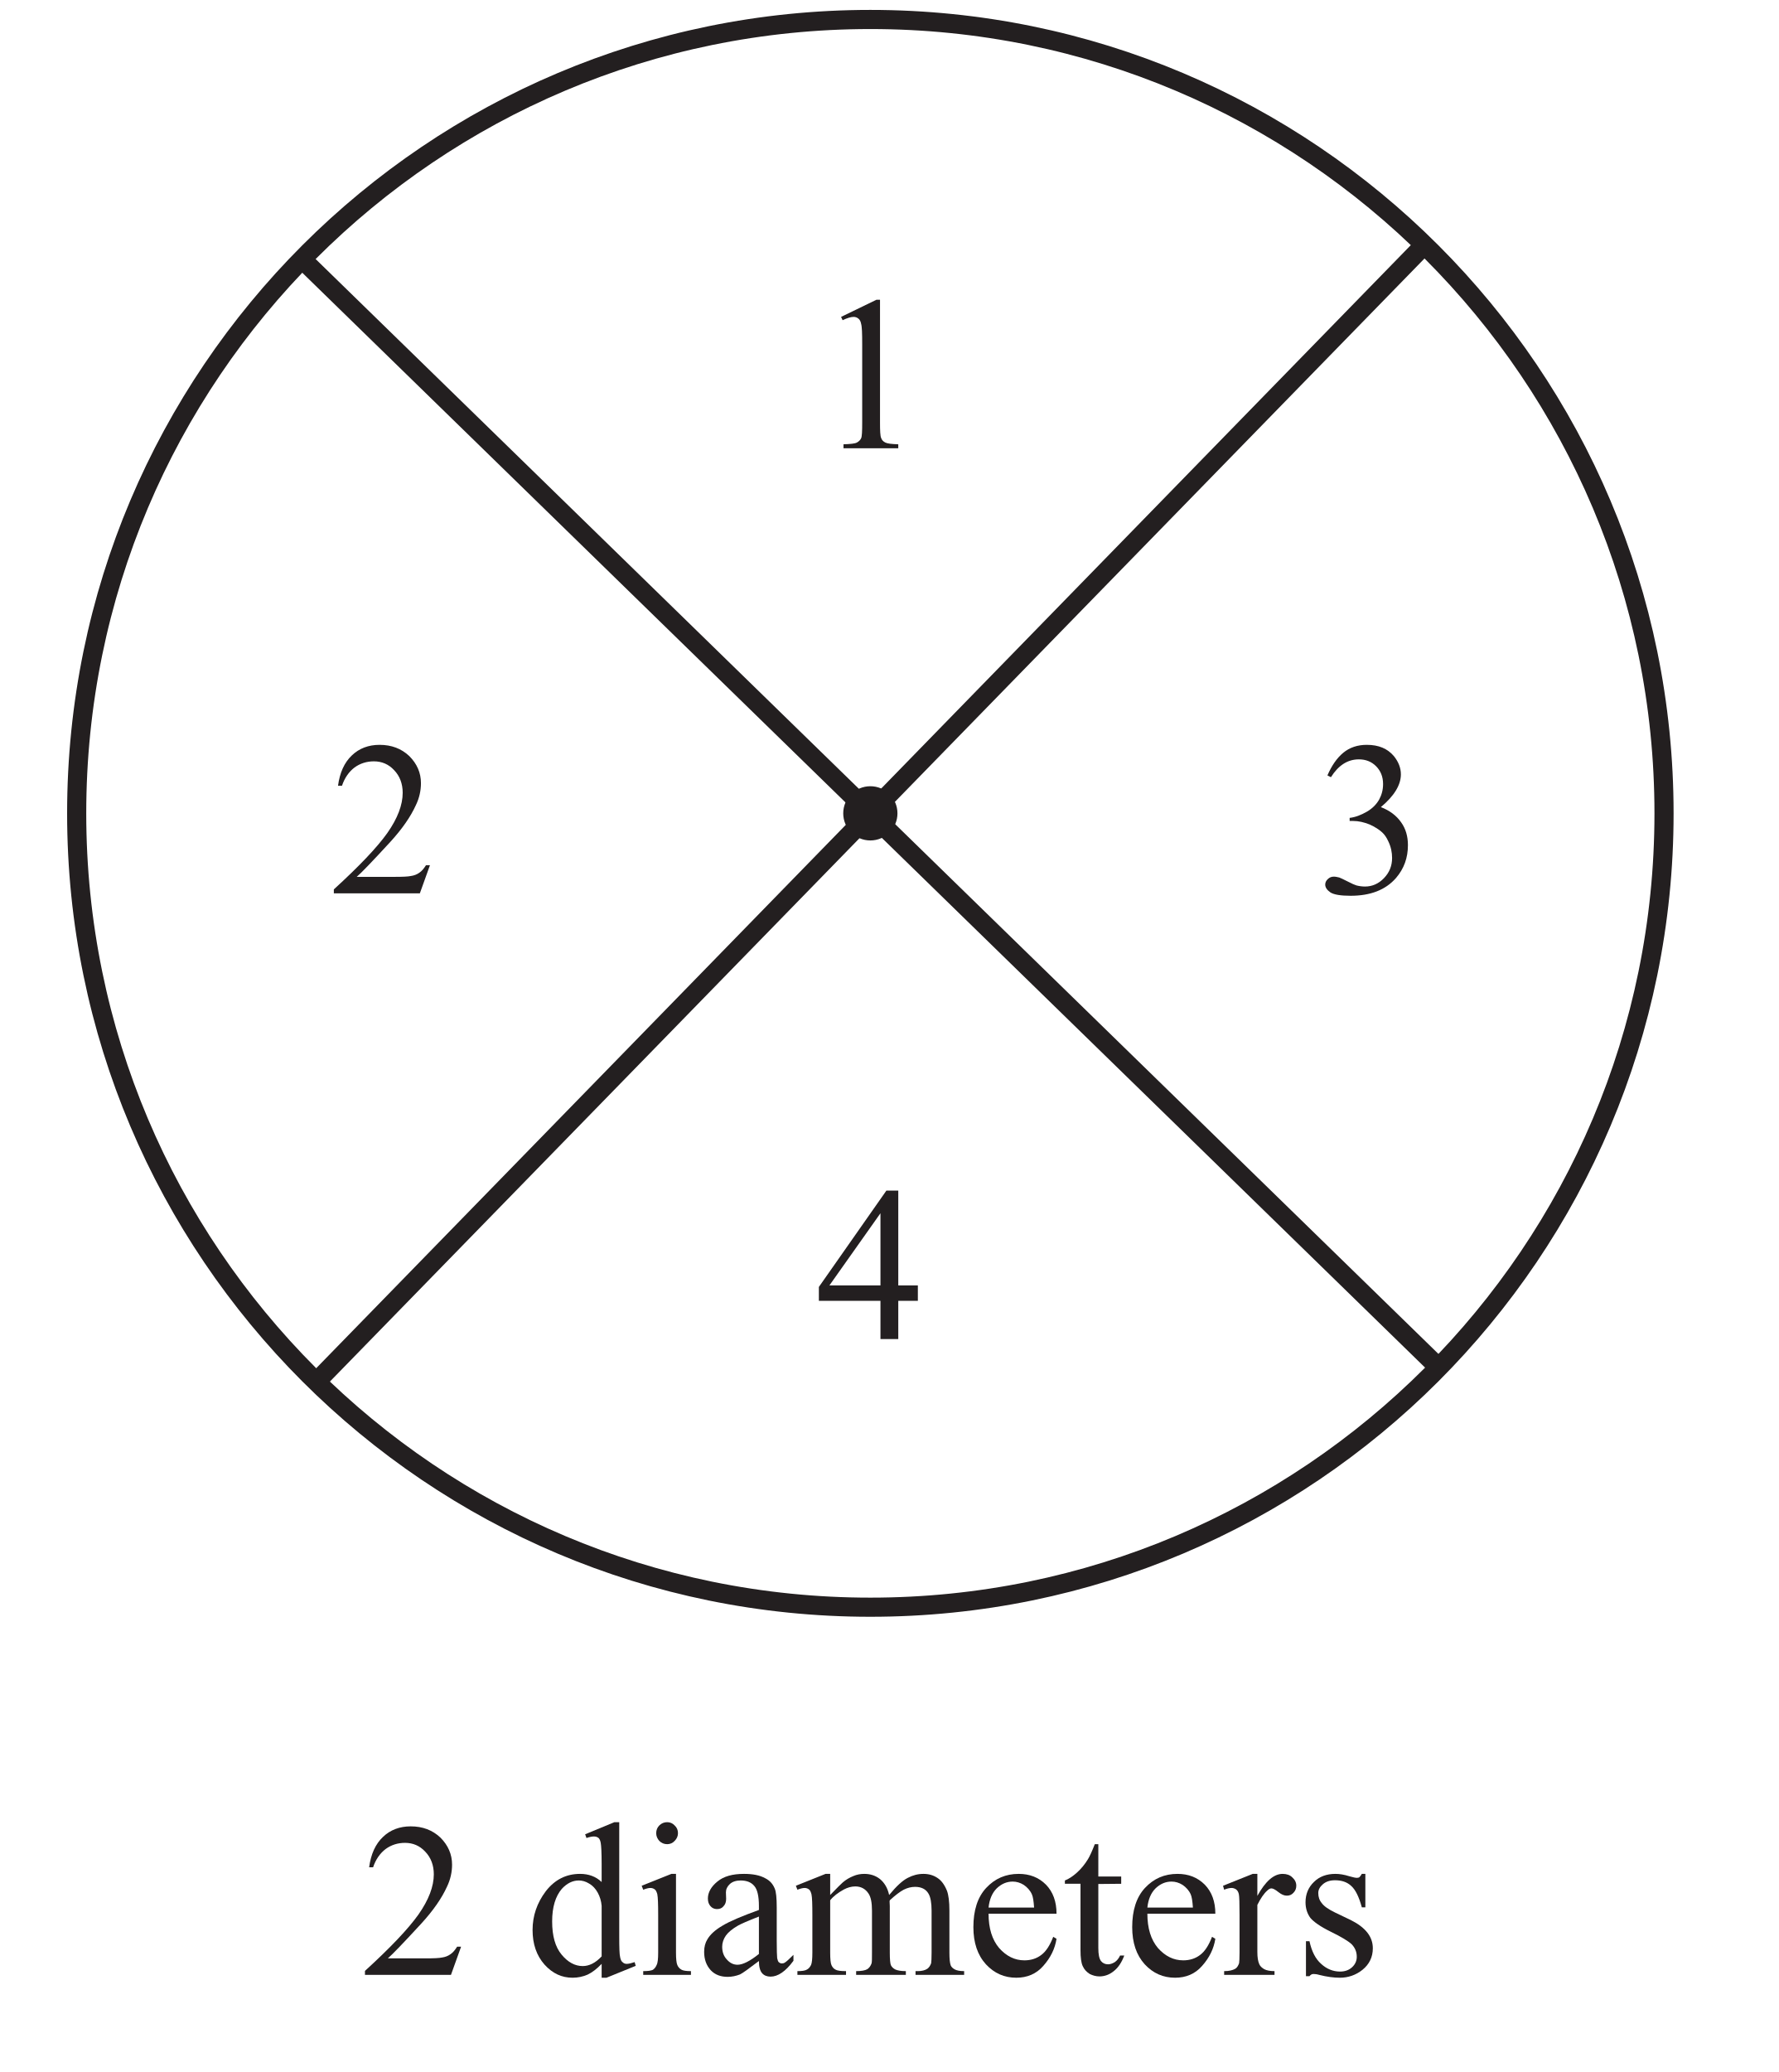
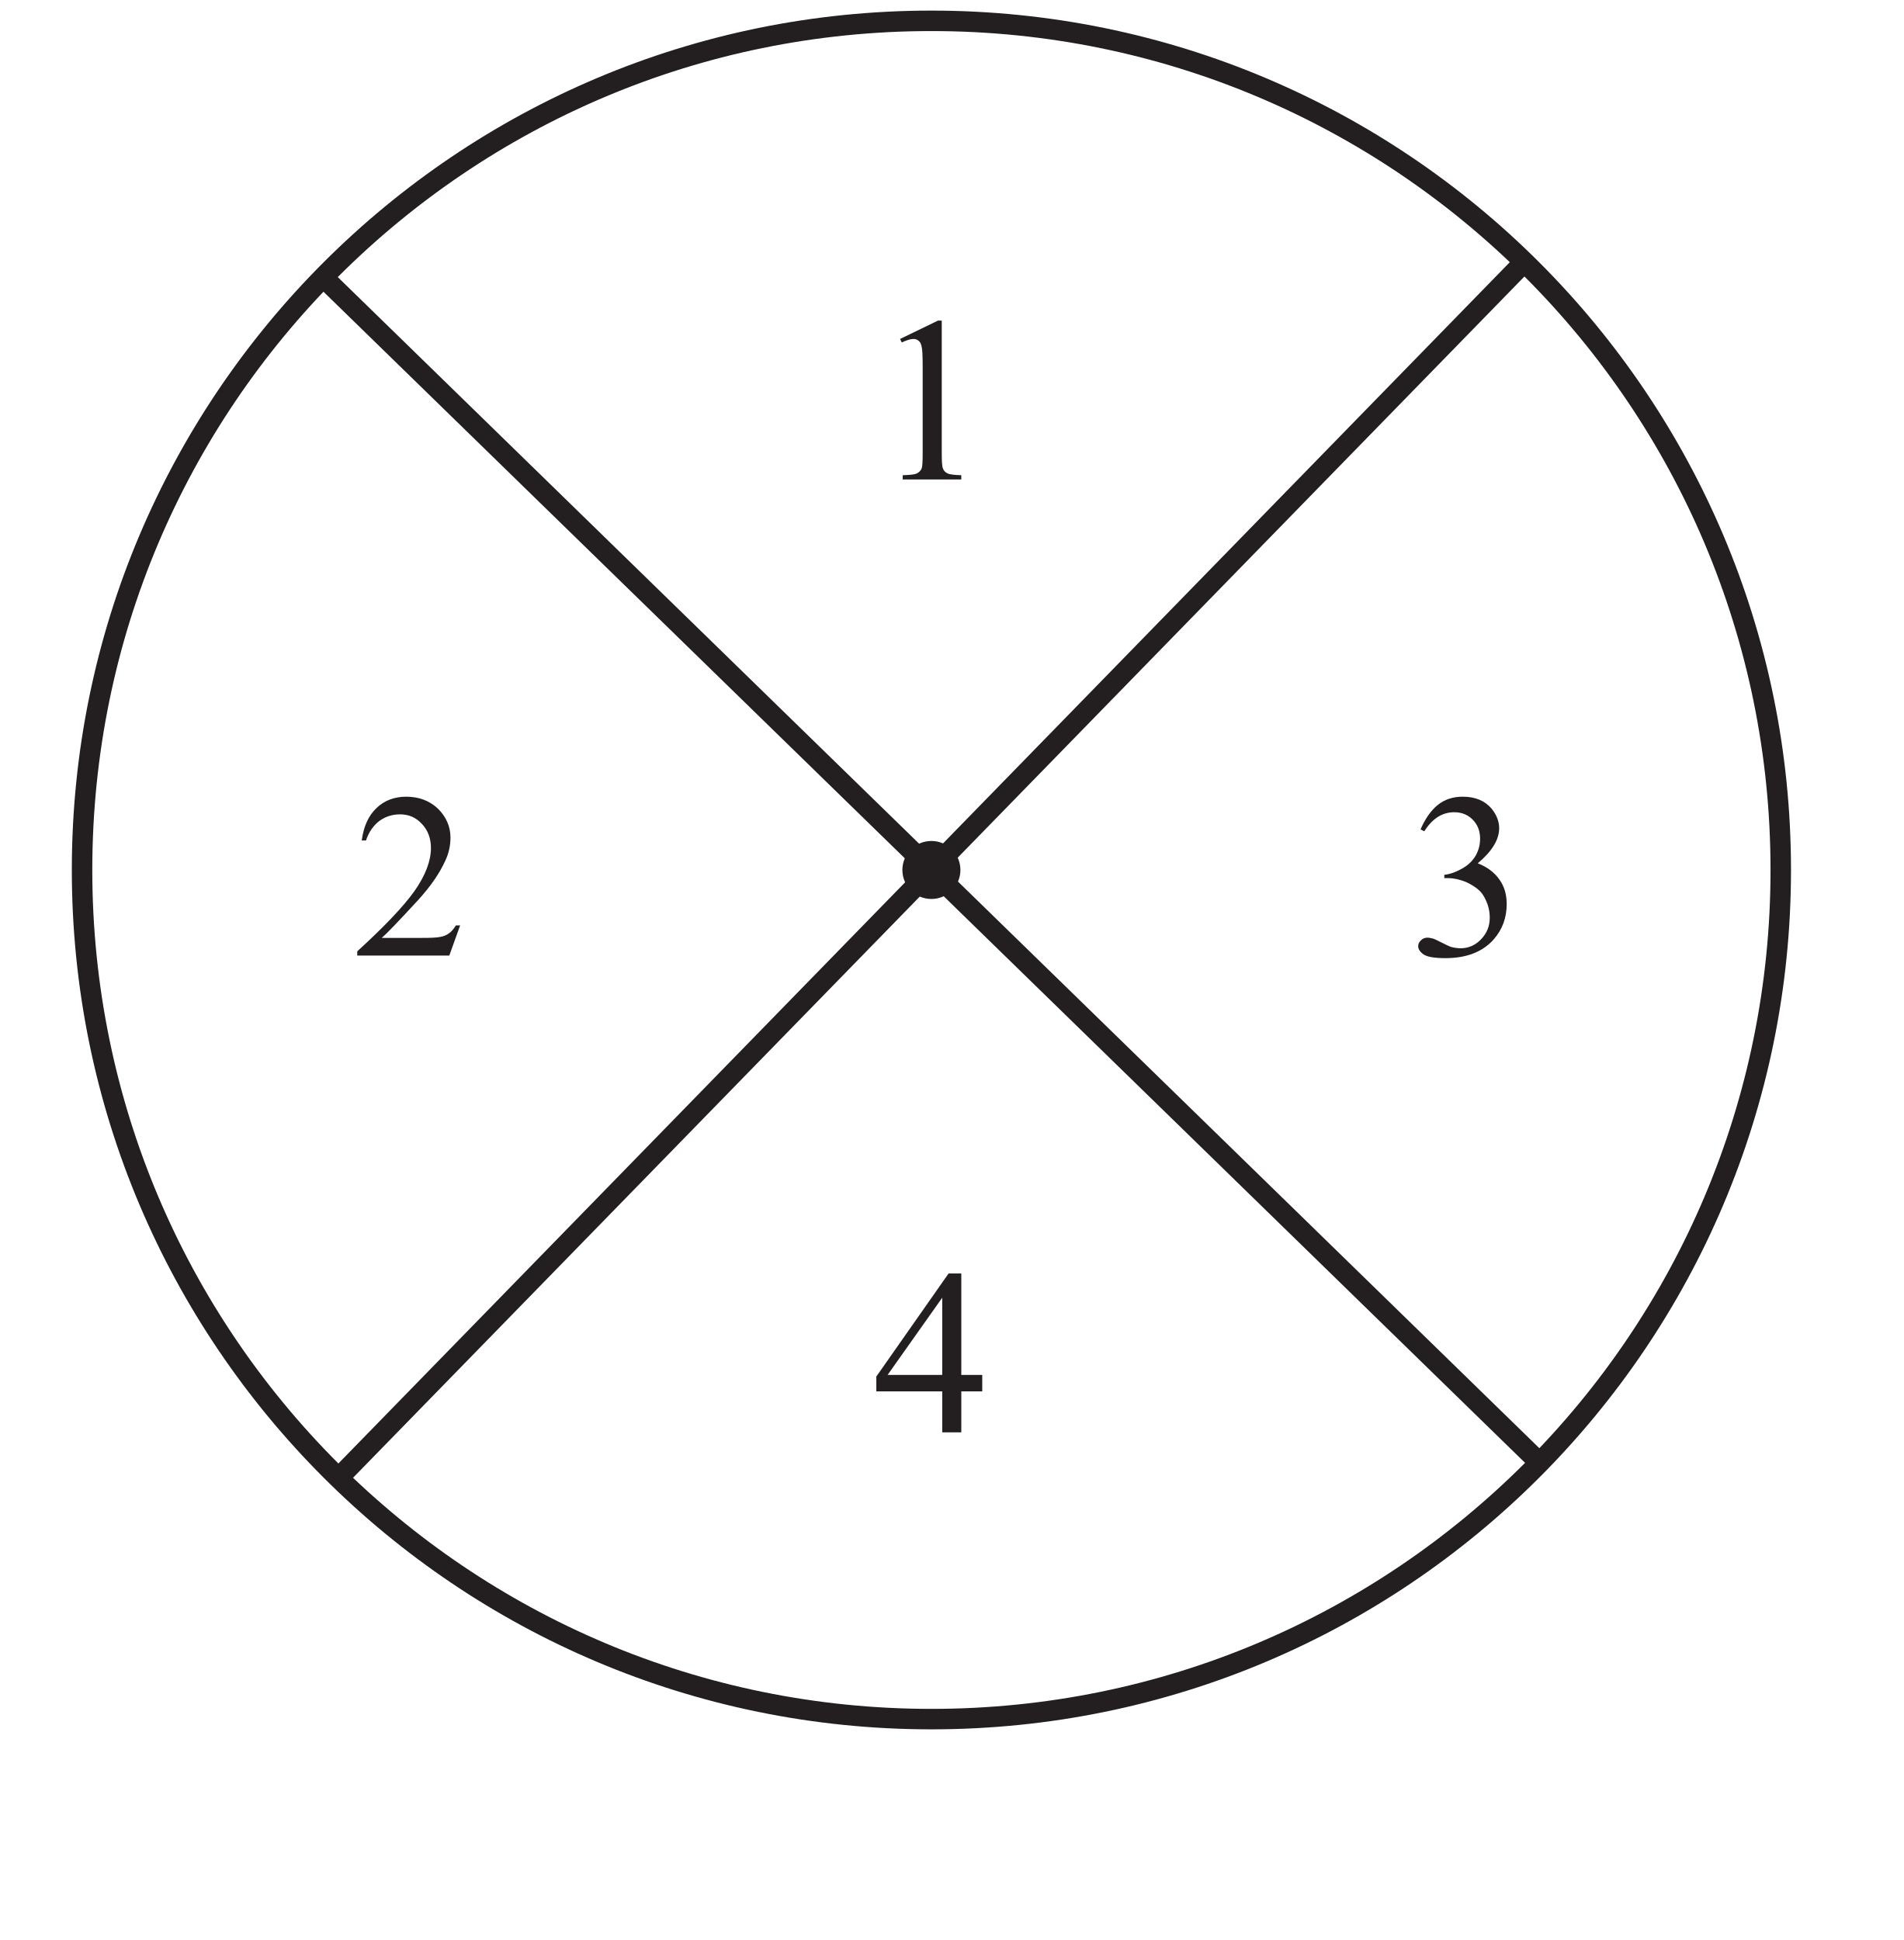
- <svg xmlns="http://www.w3.org/2000/svg" xmlns:xlink="http://www.w3.org/1999/xlink" data-id="0607_2022MJ_63_q02_diagram2" data-width-mm="32.81" data-height-mm="38.21" data-measure="false" data-source="0607/63 MJ 2022 p3" version="1.1" width="93" height="108.3" viewBox="0 0 93 108.3">
+ <svg xmlns="http://www.w3.org/2000/svg" xmlns:xlink="http://www.w3.org/1999/xlink" data-id="0607_2022MJ_63_q02_diagram2" data-width-mm="32.81" data-height-mm="33.44" data-measure="false" data-source="0607/63 MJ 2022 p3" version="1.1" width="93" height="94.8" viewBox="0 0 93 94.8">
  <defs>
    <clipPath id="clip_1">
-       <path transform="matrix(1,0,0,-1,-359.2,728.69)" d="M359.2 620.39H452.2V728.69H359.2Z" />
+       <path transform="matrix(1,0,0,-1,-359.2,728.69)" d="M359.2 633.89H452.2V728.69H359.2Z" />
    </clipPath>
    <clipPath id="clip_2">
      <path transform="matrix(1,0,0,-1,-359.2,728.69)" d="M0 0H595.276V841.89H0Z" />
    </clipPath>
    <clipPath id="clip_3">
      <path transform="matrix(1,0,0,-1,-359.2,728.69)" d="M0 0H595.276V841.89H0Z" />
    </clipPath>
    <clipPath id="clip_4">
      <path transform="matrix(1,0,0,-1,-359.2,728.69)" d="M148.577 621.94H446.698V728.172H148.577Z" />
    </clipPath>
    <clipPath id="clip_5">
      <path transform="matrix(1,0,0,-1,-359.2,728.69)" d="M148.577 621.94H446.698V728.172H148.577Z" />
    </clipPath>
    <clipPath id="clip_6">
      <path transform="matrix(1,0,0,-1,-359.2,728.69)" d="M148.577 621.94H446.698V728.172H148.577Z" />
    </clipPath>
    <clipPath id="clip_7">
      <path transform="matrix(1,0,0,-1,-359.2,728.69)" d="M148.577 621.94H446.698V728.172H148.577Z" />
    </clipPath>
+     <path id="font_8_20" d="M.117 .597 .278 .675H.294V.117C.294 .080 .295 .056 .299 .047 .302 .038 .308 .031 .318 .026 .328 .021 .347 .019 .377 .018V0H.128V.018C.160 .019 .180 .021 .189 .026 .198 .031 .204 .037 .208 .045 .212 .053 .213 .077 .213 .117V.474C.213 .522 .212 .553 .208 .566 .206 .577 .202 .584 .196 .589 .190 .594 .183 .597 .174 .597 .162 .597 .145 .592 .124 .582L.117 .597Z" />
    <path id="font_8_21" d="M.458 .128 .412 0H.021V.018C.136 .123 .217 .208 .264 .274 .311 .341 .334 .402 .334 .457 .334 .498 .321 .533 .295 .560 .270 .587 .239 .600 .203 .600 .171 .600 .141 .591 .115 .572 .090 .553 .070 .525 .058 .489H.040C.048 .549 .069 .595 .103 .627 .136 .659 .179 .675 .229 .675 .283 .675 .328 .658 .364 .624 .399 .589 .417 .548 .417 .501 .417 .468 .410 .434 .394 .401 .370 .348 .331 .292 .277 .233 .196 .145 .145 .092 .125 .075H.298C.333 .075 .358 .076 .372 .079 .386 .081 .399 .086 .410 .094 .422 .102 .431 .114 .440 .128H.458Z" />
-     <path id="font_8_3" d="" />
-     <path id="font_8_71" d="M.347 .050C.325 .027 .304 .011 .283 .001 .262-.008 .239-.013 .215-.013 .166-.013 .124 .006 .087 .047 .051 .088 .033 .140 .033 .204 .033 .268 .053 .327 .093 .380 .134 .433 .186 .459 .249 .459 .288 .459 .321 .447 .347 .422V.505C.347 .556 .345 .588 .343 .599 .341 .611 .337 .619 .332 .623 .326 .627 .320 .629 .312 .629 .304 .629 .292 .627 .278 .622L.272 .639 .405 .694H.427V.176C.427 .124 .428 .092 .431 .081 .433 .069 .437 .061 .443 .057 .448 .052 .454 .050 .461 .050 .470 .050 .482 .053 .497 .058L.502 .041 .369-.013H.347V.050M.347 .084V.314C.345 .336 .339 .356 .329 .374 .319 .392 .306 .406 .290 .415 .274 .425 .258 .429 .243 .429 .215 .429 .189 .416 .166 .391 .137 .357 .122 .308 .122 .243 .122 .177 .136 .127 .165 .092 .194 .057 .226 .040 .261 .040 .290 .040 .319 .054 .347 .084Z" />
-     <path id="font_8_76" d="M.145 .694C.158 .694 .170 .689 .179 .679 .189 .670 .194 .658 .194 .644 .194 .631 .189 .619 .179 .609 .170 .599 .158 .594 .145 .594 .131 .594 .119 .599 .109 .609 .100 .619 .095 .631 .095 .644 .095 .658 .100 .670 .109 .679 .119 .689 .131 .694 .145 .694M.185 .459V.101C.185 .073 .187 .054 .191 .045 .195 .035 .201 .029 .209 .024 .217 .019 .232 .017 .253 .017V0H.036V.017C.057 .017 .072 .019 .080 .023 .087 .028 .093 .035 .097 .045 .102 .054 .104 .073 .104 .101V.272C.104 .321 .103 .352 .100 .367 .097 .377 .094 .384 .089 .388 .084 .392 .077 .395 .069 .395 .060 .395 .049 .392 .036 .387L.029 .405 .164 .459H.185Z" />
-     <path id="font_8_68" d="M.284 .063C.238 .028 .209 .007 .198 .002 .180-.005 .161-.009 .142-.009 .111-.009 .085 .000 .065 .021 .045 .043 .035 .070 .035 .105 .035 .127 .040 .146 .050 .162 .063 .184 .086 .205 .119 .224 .152 .244 .207 .267 .284 .295V.313C.284 .357 .277 .388 .263 .404 .249 .421 .228 .429 .201 .429 .181 .429 .164 .424 .152 .413 .140 .402 .134 .389 .134 .375L.135 .346C.135 .331 .131 .320 .123 .312 .116 .303 .106 .299 .093 .299 .081 .299 .071 .304 .064 .312 .056 .321 .052 .332 .052 .347 .052 .375 .067 .401 .095 .424 .124 .448 .164 .459 .216 .459 .256 .459 .288 .453 .313 .439 .333 .429 .347 .414 .356 .392 .362 .378 .365 .350 .365 .306V.155C.365 .112 .366 .086 .367 .076 .369 .067 .371 .060 .375 .057 .379 .054 .383 .052 .388 .052 .393 .052 .398 .053 .402 .056 .409 .060 .422 .072 .441 .091V.064C.405 .015 .370-.008 .337-.008 .321-.008 .308-.003 .299 .007 .289 .018 .284 .037 .284 .063M.284 .095V.265C.235 .246 .203 .232 .189 .224 .163 .209 .145 .194 .134 .179 .123 .163 .117 .146 .117 .128 .117 .104 .124 .085 .138 .070 .152 .054 .168 .046 .187 .046 .211 .046 .244 .063 .284 .095Z" />
-     <path id="font_8_80" d="M.164 .363C.196 .396 .215 .415 .221 .420 .236 .433 .252 .442 .269 .449 .285 .456 .302 .459 .319 .459 .347 .459 .371 .451 .391 .435 .411 .418 .425 .395 .432 .363 .465 .403 .493 .429 .517 .441 .540 .453 .563 .459 .588 .459 .612 .459 .633 .453 .651 .441 .670 .429 .684 .409 .695 .382 .702 .363 .706 .333 .706 .293V.101C.706 .073 .708 .054 .712 .043 .715 .036 .721 .030 .730 .025 .739 .020 .753 .017 .773 .017V0H.552V.017H.562C.581 .017 .596 .021 .606 .028 .614 .034 .619 .042 .623 .053 .624 .059 .625 .075 .625 .101V.292C.625 .328 .620 .354 .611 .369 .599 .390 .578 .400 .550 .400 .533 .400 .516 .396 .498 .387 .481 .378 .460 .362 .435 .339L.434 .334 .435 .313V.101C.435 .070 .437 .051 .440 .044 .444 .036 .450 .030 .459 .025 .469 .020 .485 .017 .508 .017V0H.282V.017C.306 .017 .323 .020 .333 .026 .342 .032 .348 .041 .352 .052 .354 .058 .354 .074 .354 .101V.292C.354 .328 .349 .354 .338 .370 .324 .391 .304 .402 .278 .402 .261 .402 .243 .397 .226 .388 .199 .373 .178 .357 .164 .339V.101C.164 .072 .166 .052 .170 .044 .174 .035 .180 .028 .188 .024 .196 .019 .212 .017 .236 .017V0H.015V.017C.036 .017 .050 .019 .058 .024 .066 .028 .072 .035 .077 .045 .081 .054 .083 .073 .083 .101V.271C.083 .320 .082 .352 .079 .366 .076 .377 .073 .384 .068 .388 .063 .392 .056 .395 .048 .395 .039 .395 .028 .392 .015 .387L.008 .405 .143 .459H.164V.363Z" />
-     <path id="font_8_72" d="M.106 .278C.106 .212 .122 .160 .154 .122 .187 .085 .225 .066 .269 .066 .298 .066 .324 .074 .345 .090 .367 .106 .385 .134 .400 .173L.415 .164C.408 .119 .388 .078 .355 .041 .323 .004 .281-.013 .232-.013 .178-.013 .132 .007 .094 .048 .056 .090 .037 .146 .037 .217 .037 .293 .056 .353 .095 .395 .135 .438 .184 .459 .243 .459 .293 .459 .334 .443 .367 .410 .399 .377 .415 .333 .415 .278H.106M.106 .306H.313C.311 .335 .308 .355 .303 .366 .295 .384 .282 .398 .266 .409 .250 .419 .233 .424 .216 .424 .189 .424 .165 .414 .143 .393 .122 .372 .110 .343 .106 .306Z" />
-     <path id="font_8_87" d="M.161 .594V.447H.265V.414L.161 .413V.122C.161 .093 .165 .074 .173 .063 .181 .053 .192 .048 .205 .048 .216 .048 .226 .052 .236 .058 .246 .065 .254 .075 .260 .088H.279C.267 .056 .251 .032 .230 .016 .210 .000 .188-.007 .166-.007 .151-.007 .136-.003 .122 .004 .108 .013 .097 .024 .090 .040 .083 .055 .080 .079 .080 .112V.414H.009V.429C.027 .436 .045 .448 .064 .465 .083 .482 .100 .503 .114 .526 .122 .539 .132 .561 .145 .594H.161Z" />
-     <path id="font_8_85" d="M.162 .459V.359C.199 .426 .237 .459 .277 .459 .295 .459 .310 .454 .321 .443 .333 .432 .339 .420 .339 .405 .339 .393 .335 .382 .326 .373 .318 .364 .308 .360 .296 .360 .284 .360 .272 .365 .258 .376 .243 .388 .233 .393 .226 .393 .220 .393 .214 .390 .207 .383 .192 .370 .177 .348 .162 .318V.104C.162 .079 .165 .061 .171 .048 .175 .039 .183 .032 .193 .026 .204 .020 .220 .017 .240 .017V0H.011V.017C.034 .017 .050 .021 .062 .028 .070 .033 .075 .042 .079 .053 .080 .059 .081 .075 .081 .101V.273C.081 .325 .080 .356 .078 .366 .076 .376 .072 .383 .066 .388 .060 .392 .053 .395 .045 .395 .035 .395 .023 .392 .011 .387L.006 .405 .141 .459H.162Z" />
-     <path id="font_8_86" d="M.320 .459V.307H.304C.291 .355 .275 .387 .256 .404 .237 .422 .212 .430 .182 .430 .159 .430 .141 .424 .127 .412 .113 .400 .106 .387 .106 .372 .106 .354 .111 .339 .122 .326 .132 .312 .152 .298 .183 .283L.254 .249C.320 .216 .354 .174 .354 .121 .354 .081 .338 .048 .307 .023 .277-.001 .242-.013 .204-.013 .177-.013 .145-.009 .110 .000 .100 .003 .091 .004 .084 .004 .076 .004 .071 .000 .066-.006H.050V.153H.066C.076 .107 .093 .073 .119 .050 .144 .027 .173 .015 .205 .015 .228 .015 .246 .022 .260 .035 .274 .048 .281 .064 .281 .082 .281 .105 .273 .123 .258 .139 .242 .154 .210 .173 .163 .196 .116 .219 .085 .241 .070 .259 .056 .278 .048 .302 .048 .330 .048 .367 .061 .398 .086 .422 .111 .447 .144 .459 .184 .459 .202 .459 .223 .456 .248 .448 .265 .443 .276 .441 .281 .441 .286 .441 .291 .442 .293 .444 .296 .447 .300 .452 .304 .459H.320Z" />
-     <path id="font_8_20" d="M.117 .597 .278 .675H.294V.117C.294 .080 .295 .056 .299 .047 .302 .038 .308 .031 .318 .026 .328 .021 .347 .019 .377 .018V0H.128V.018C.160 .019 .180 .021 .189 .026 .198 .031 .204 .037 .208 .045 .212 .053 .213 .077 .213 .117V.474C.213 .522 .212 .553 .208 .566 .206 .577 .202 .584 .196 .589 .190 .594 .183 .597 .174 .597 .162 .597 .145 .592 .124 .582L.117 .597Z" />
    <path id="font_8_22" d="M.050 .536C.069 .580 .093 .615 .122 .639 .151 .663 .187 .675 .229 .675 .283 .675 .323 .658 .352 .624 .373 .598 .384 .570 .384 .541 .384 .493 .354 .443 .293 .392 .334 .376 .364 .353 .385 .323 .406 .294 .416 .259 .416 .219 .416 .161 .398 .112 .362 .070 .314 .015 .245-.011 .155-.011 .111-.011 .080-.006 .064 .004 .048 .015 .040 .027 .040 .040 .040 .049 .044 .058 .052 .065 .059 .072 .068 .076 .079 .076 .087 .076 .096 .074 .104 .072 .110 .070 .122 .064 .142 .054 .161 .044 .175 .038 .182 .036 .194 .033 .207 .031 .221 .031 .254 .031 .283 .044 .307 .069 .332 .095 .344 .125 .344 .161 .344 .186 .339 .211 .327 .236 .319 .254 .309 .268 .299 .277 .285 .290 .266 .302 .242 .313 .217 .323 .192 .329 .167 .329H.151V.343C.177 .346 .203 .356 .229 .371 .255 .386 .273 .405 .285 .426 .297 .448 .303 .471 .303 .497 .303 .530 .292 .557 .271 .578 .250 .599 .224 .609 .193 .609 .142 .609 .100 .582 .066 .528L.050 .536Z" />
    <path id="font_8_23" d="M.465 .244V.174H.376V0H.295V.174H.015V.237L.322 .675H.376V.244H.465M.295 .244V.572L.063 .244H.295Z" />
    <clipPath id="clip_9">
      <path transform="matrix(1,0,0,-1,-359.199,728.69)" d="M339.199 435.263H470.013V566.077H339.199Z" />
    </clipPath>
  </defs>
  <g clip-path="url(#clip_1)">
    <g clip-path="url(#clip_2)">
      <g clip-path="url(#clip_3)" />
      <g clip-path="url(#clip_4)">
        <path transform="matrix(1,0,0,-1,-127.134,42.512)" stroke-width="1" stroke-linecap="butt" stroke-miterlimit="4" stroke-linejoin="miter" fill="none" stroke="#231f20" d="M0 0C0-22.916-18.577-41.494-41.494-41.494-64.41-41.494-82.988-22.916-82.988 0-82.988 22.916-64.41 41.494-41.494 41.494-18.577 41.494 0 22.916 0 0Z" />
      </g>
      <g clip-path="url(#clip_5)" />
      <g clip-path="url(#clip_6)">
        <path transform="matrix(1,0,0,-1,86.997,42.512)" stroke-width="1" stroke-linecap="butt" stroke-miterlimit="4" stroke-linejoin="miter" fill="none" stroke="#231f20" d="M0 0C0-22.916-18.577-41.494-41.494-41.494-64.41-41.494-82.988-22.916-82.988 0-82.988 22.916-64.41 41.494-41.494 41.494-18.577 41.494 0 22.916 0 0Z" />
        <path transform="matrix(1,0,0,-1,46.920,42.512)" d="M0 0C0-.783-.635-1.417-1.417-1.417-2.2-1.417-2.835-.783-2.835 0-2.835 .783-2.2 1.417-1.417 1.417-.635 1.417 0 .783 0 0" fill="#231f20" />
      </g>
-       <g clip-path="url(#clip_7)">
-         <use data-text="2" xlink:href="#font_8_21" transform="matrix(11.5,0,0,-11.5,18.839,103.223)" fill="#231f20" />
-         <use data-text="d" xlink:href="#font_8_71" transform="matrix(11.5,0,0,-11.5,27.464,103.223)" fill="#231f20" />
-         <use data-text="i" xlink:href="#font_8_76" transform="matrix(11.5,0,0,-11.5,33.214,103.223)" fill="#231f20" />
-         <use data-text="a" xlink:href="#font_8_68" transform="matrix(11.5,0,0,-11.5,36.411,103.223)" fill="#231f20" />
-         <use data-text="m" xlink:href="#font_8_80" transform="matrix(11.5,0,0,-11.5,41.517,103.223)" fill="#231f20" />
-         <use data-text="e" xlink:href="#font_8_72" transform="matrix(11.5,0,0,-11.5,50.464,103.223)" fill="#231f20" />
-         <use data-text="t" xlink:href="#font_8_87" transform="matrix(11.5,0,0,-11.5,55.570,103.223)" fill="#231f20" />
-         <use data-text="e" xlink:href="#font_8_72" transform="matrix(11.5,0,0,-11.5,58.767,103.223)" fill="#231f20" />
-         <use data-text="r" xlink:href="#font_8_85" transform="matrix(11.5,0,0,-11.5,63.873,103.223)" fill="#231f20" />
-         <use data-text="s" xlink:href="#font_8_86" transform="matrix(11.5,0,0,-11.5,67.702,103.223)" fill="#231f20" />
-       </g>
+       <g clip-path="url(#clip_7)" />
      <path transform="matrix(1,0,0,-1,16.536,72.226)" stroke-width="1" stroke-linecap="butt" stroke-miterlimit="4" stroke-linejoin="miter" fill="none" stroke="#231f20" d="M0 0 57.935 59.428" />
      <path transform="matrix(1,0,0,-1,75.217,71.479)" stroke-width="1" stroke-linecap="butt" stroke-miterlimit="4" stroke-linejoin="miter" fill="none" stroke="#231f20" d="M0 0-59.428 57.935" />
      <use data-text="1" xlink:href="#font_8_20" transform="matrix(11.5,0,0,-11.5,42.627,23.429)" fill="#231f20" />
      <use data-text="2" xlink:href="#font_8_21" transform="matrix(11.5,0,0,-11.5,17.212,46.694)" fill="#231f20" />
      <use data-text="3" xlink:href="#font_8_22" transform="matrix(11.5,0,0,-11.5,68.824,46.694)" fill="#231f20" />
      <use data-text="4" xlink:href="#font_8_23" transform="matrix(11.5,0,0,-11.5,42.639,69.992)" fill="#231f20" />
      <g clip-path="url(#clip_9)" />
    </g>
  </g>
</svg>
